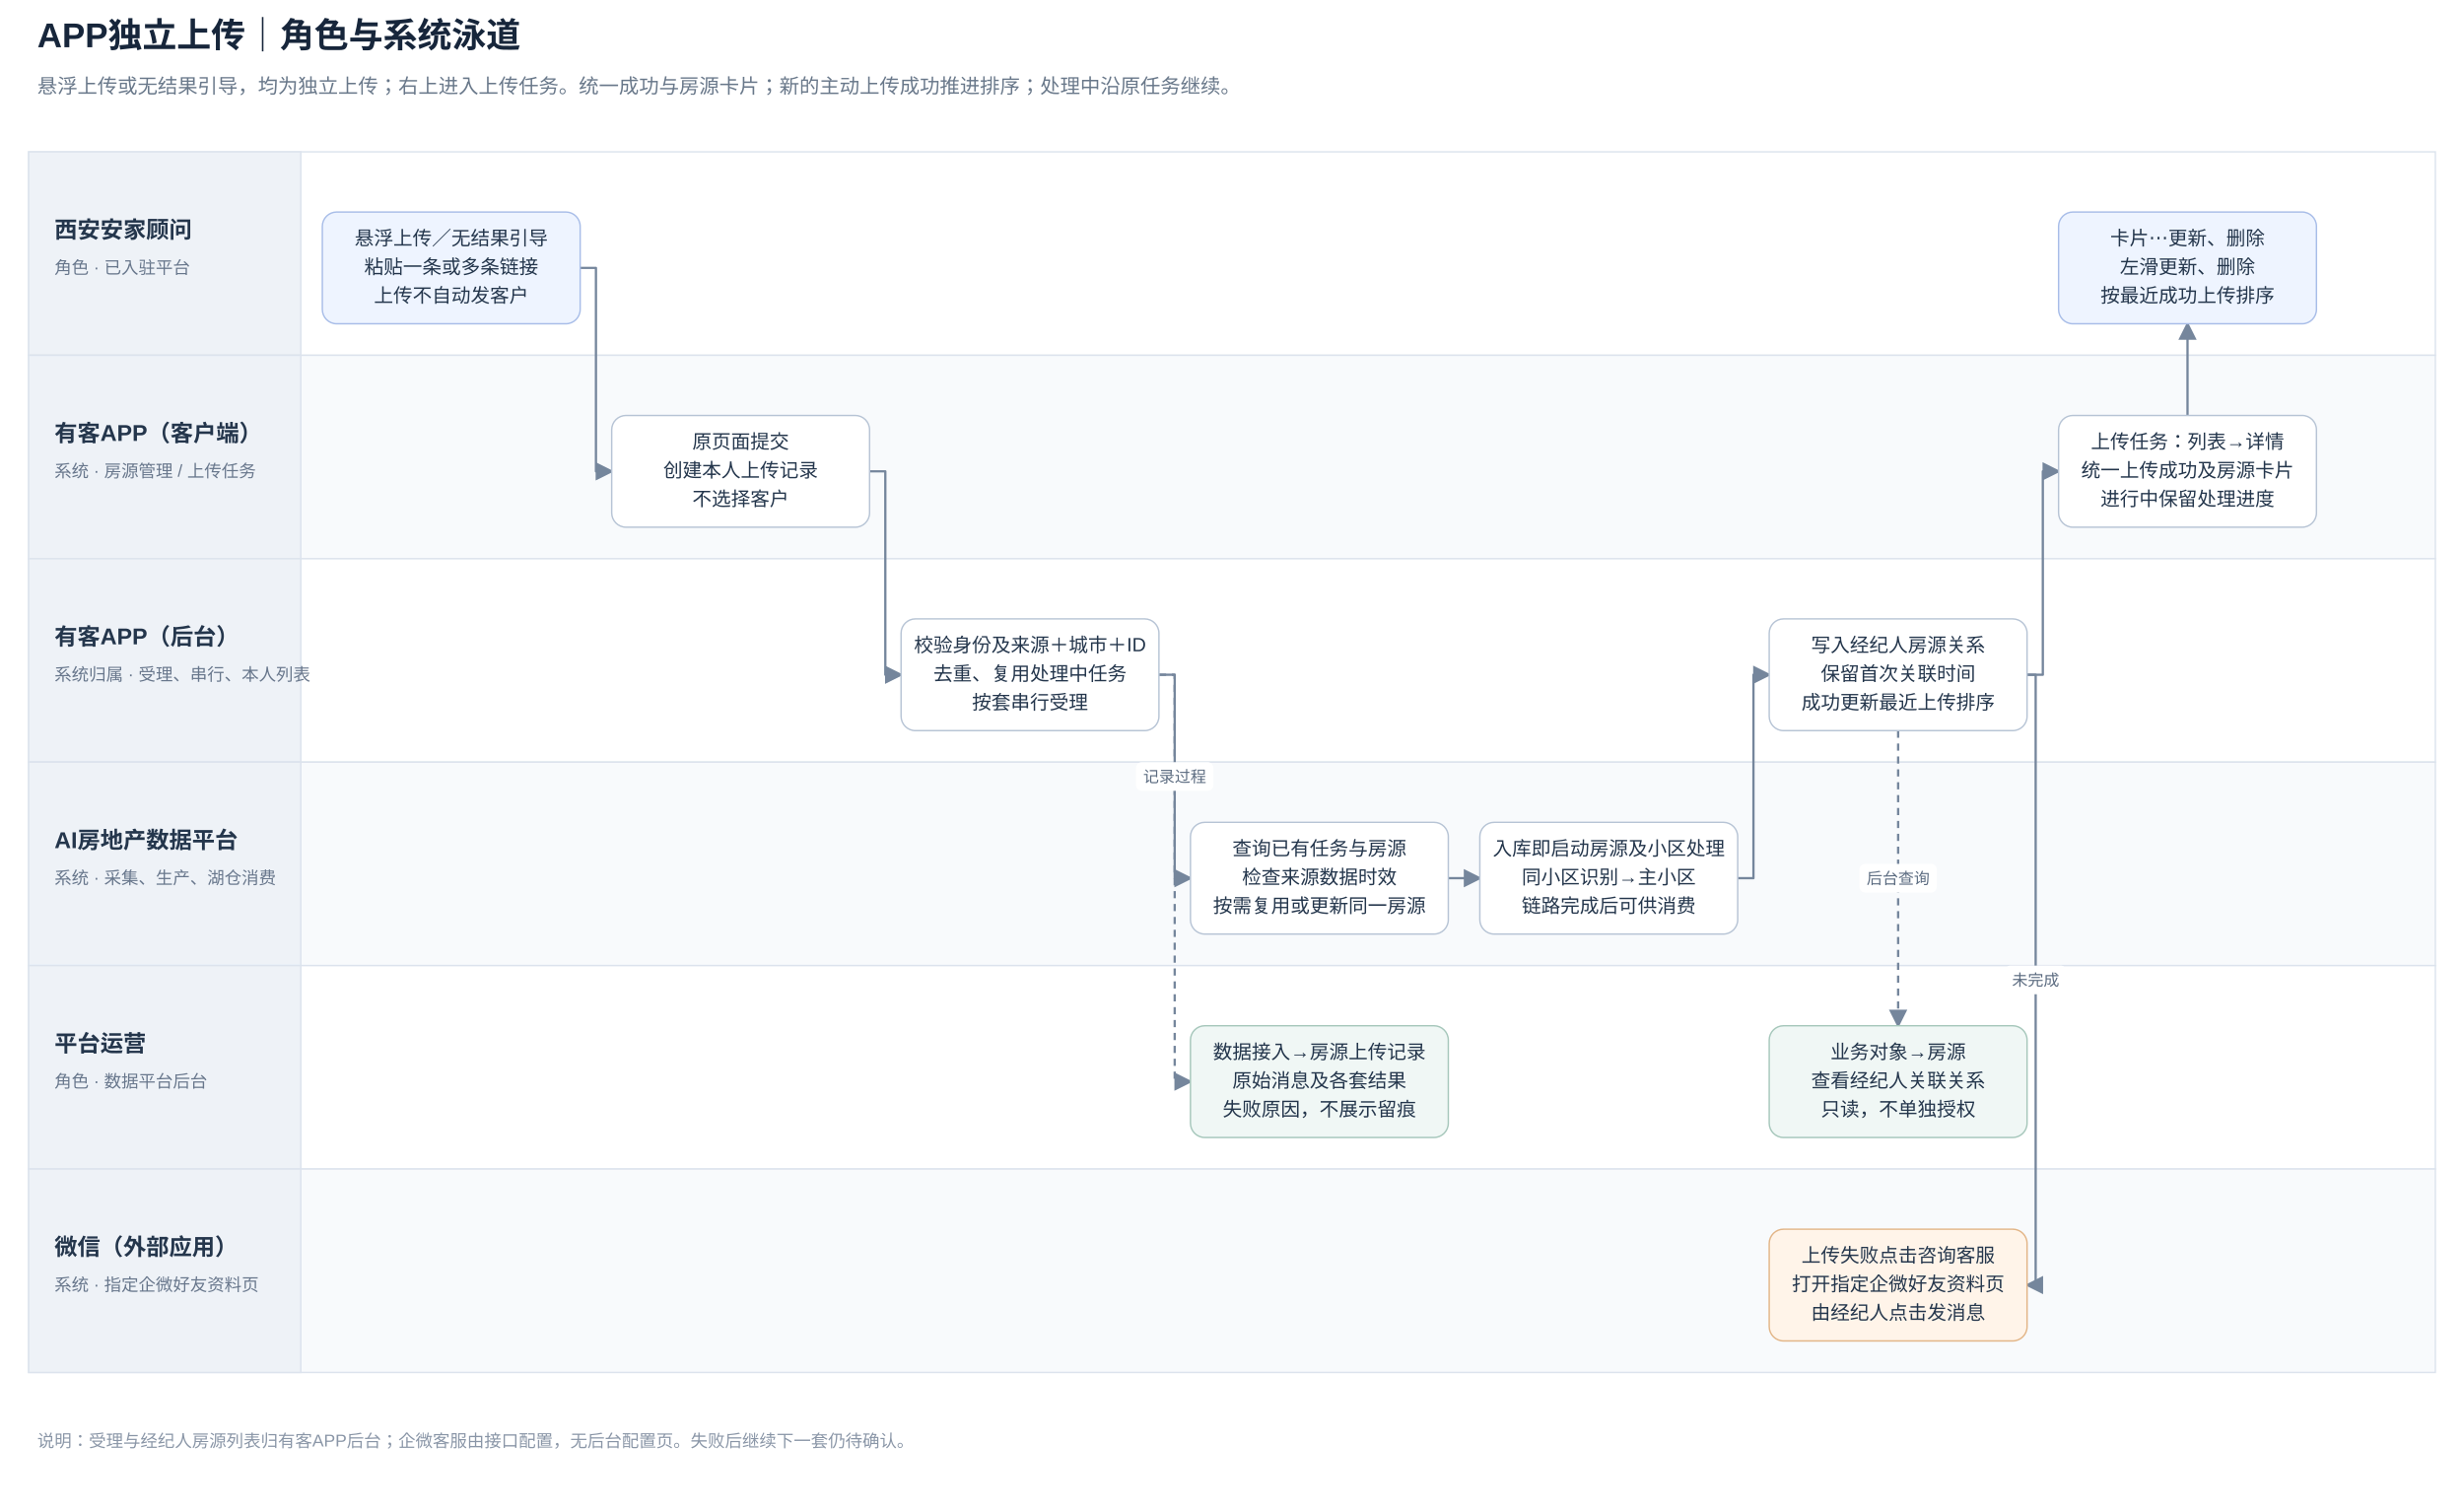
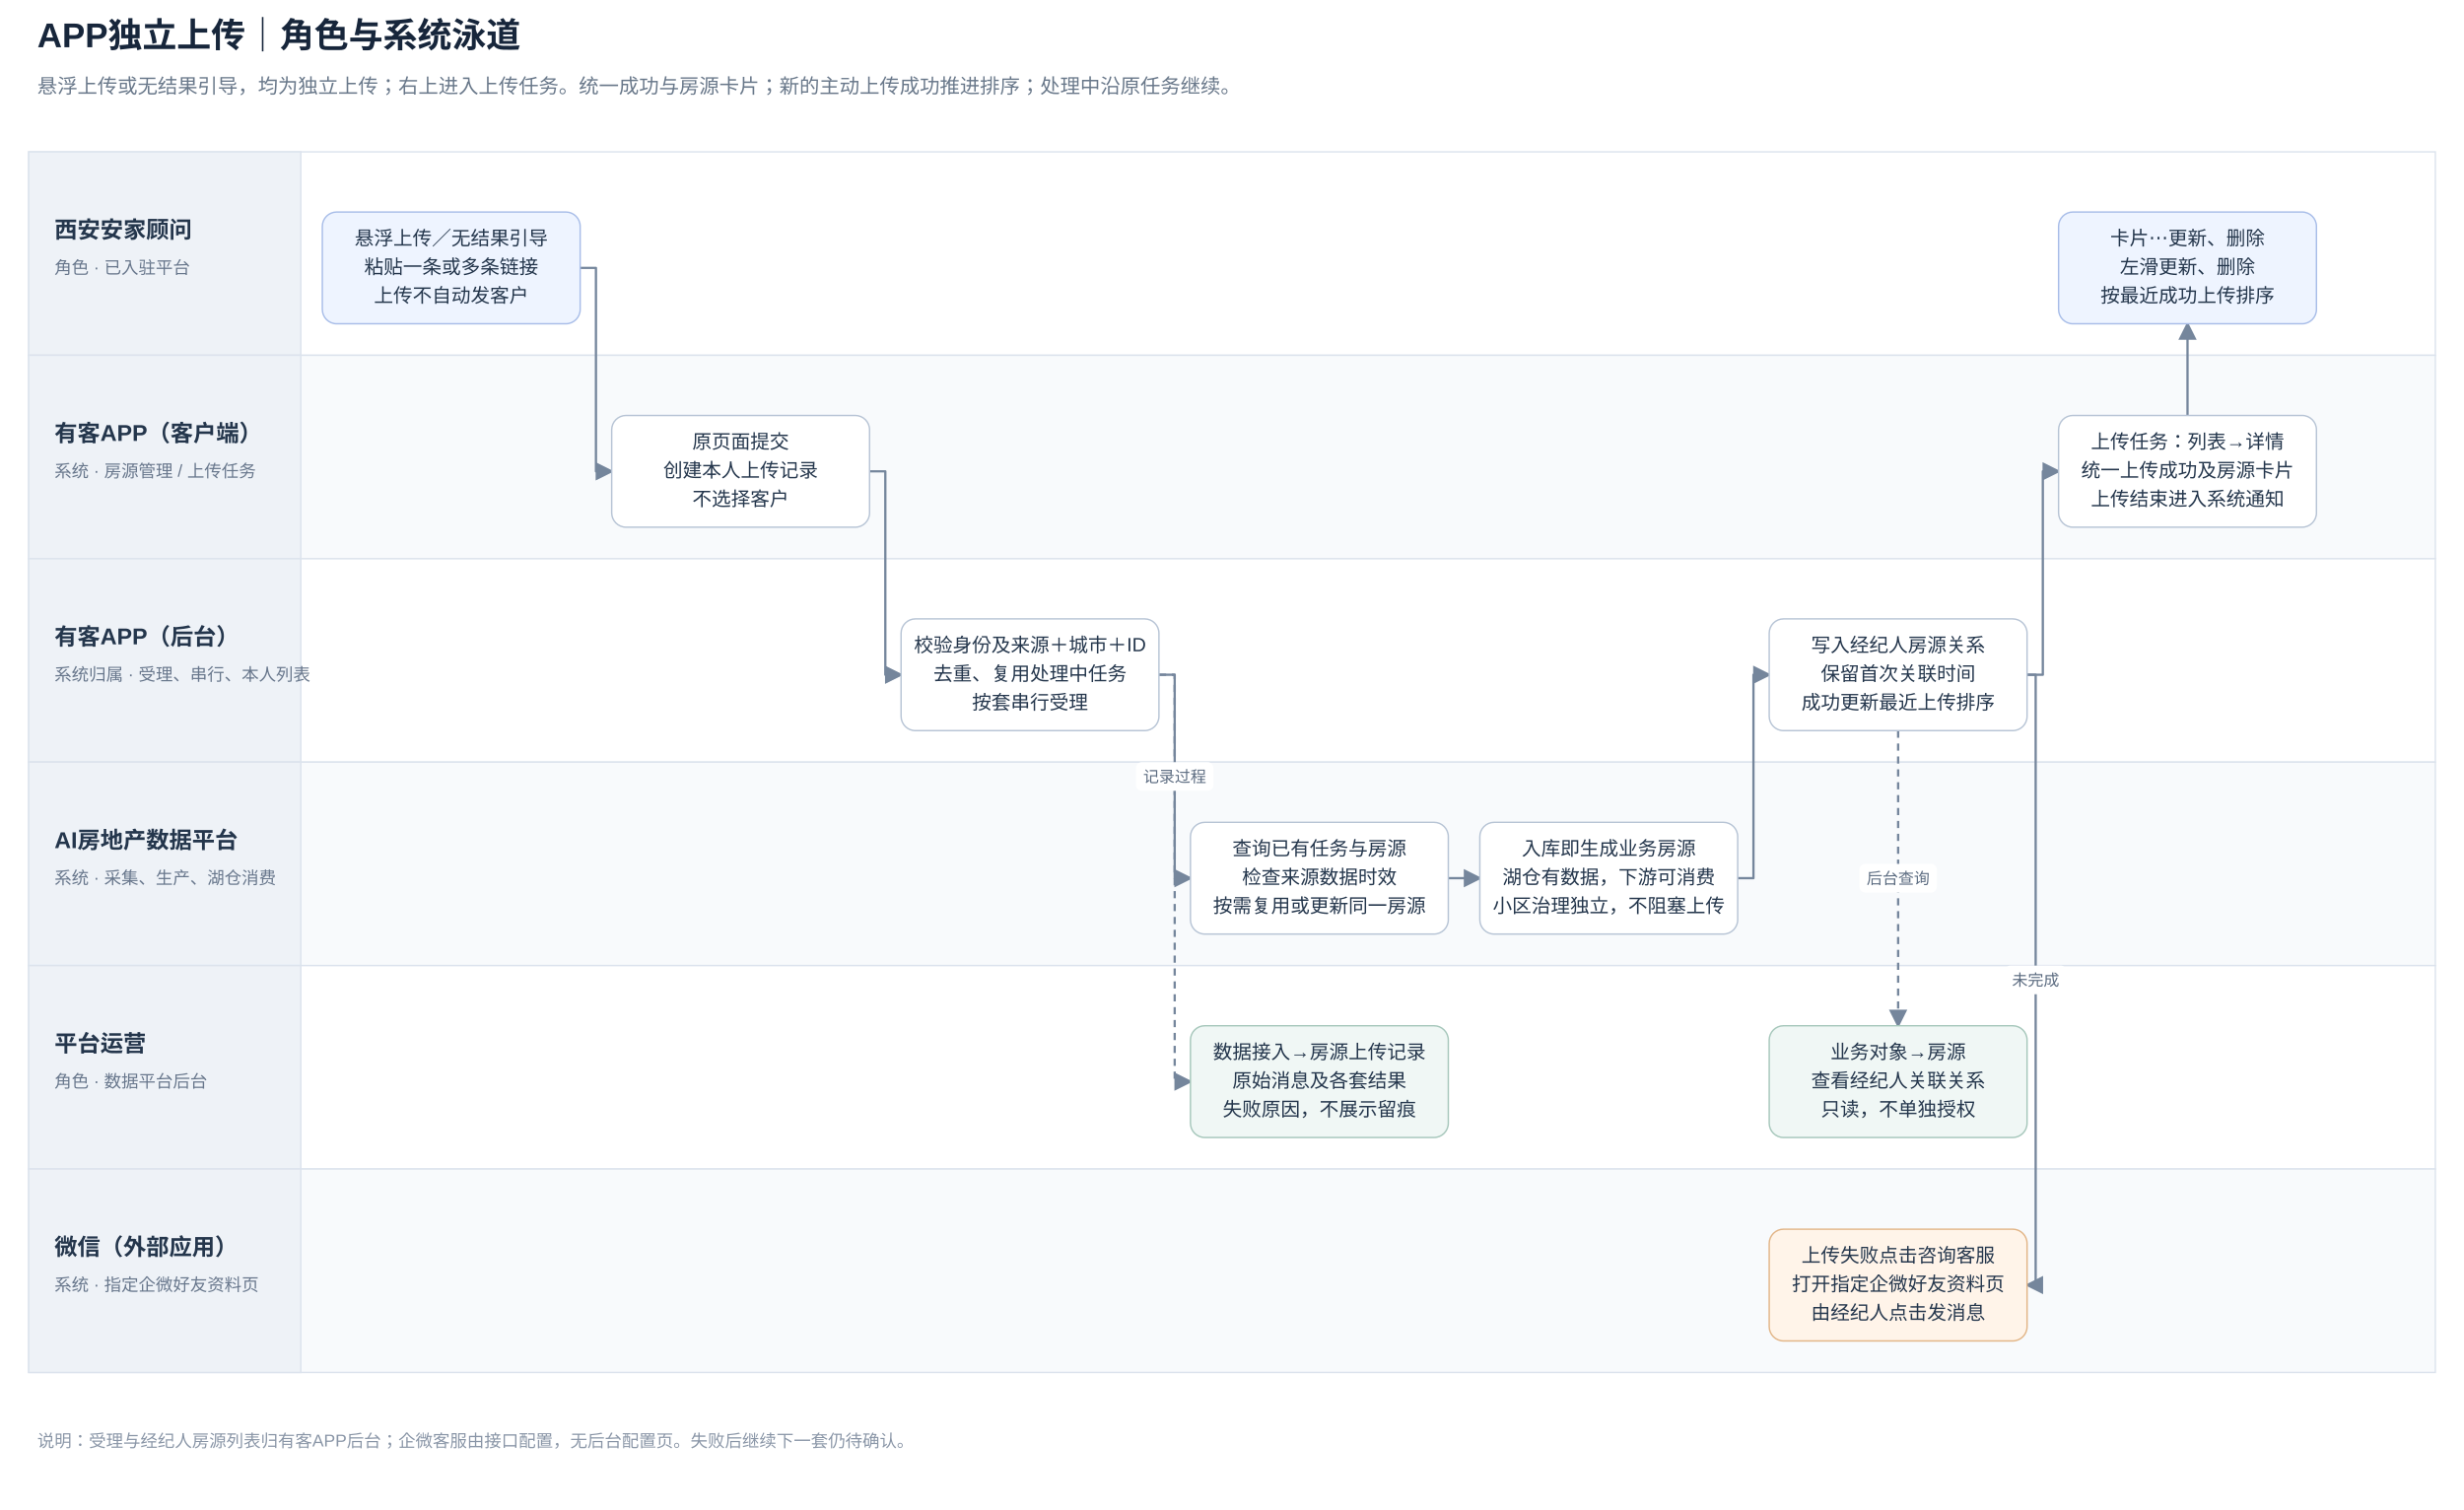
<svg xmlns="http://www.w3.org/2000/svg" style="font-family:PingFang SC,Microsoft YaHei,Arial,sans-serif" width="1720" height="1054" viewBox="0 0 1720 1054">
  <defs>
    <marker id="arrow-app-upload" markerWidth="8" markerHeight="8" refX="7" refY="4" orient="auto">
      <path d="M0,0 L8,4 L0,8 Z" fill="#75869c" />
    </marker>
  </defs>
  <rect width="100%" height="100%" fill="#fff" />
  <text x="26" y="33" font-size="24" font-weight="650" fill="#17263b">APP独立上传｜角色与系统泳道</text>
  <text x="26" y="65" font-size="14" fill="#69788a">悬浮上传或无结果引导，均为独立上传；右上进入上传任务。统一成功与房源卡片；新的主动上传成功推进排序；处理中沿原任务继续。</text>
  <rect x="20" y="106" width="1680" height="142" fill="#ffffff" stroke="#dce3ed" />
  <rect x="20" y="106" width="190" height="142" fill="#eef2f7" stroke="#dce3ed" />
  <text x="38" y="166" font-size="16" font-weight="650" fill="#24364c">西安安家顾问</text>
  <text x="38" y="191" font-size="12" font-weight="400" fill="#68778c">角色 · 已入驻平台</text>
  <rect x="20" y="248" width="1680" height="142" fill="#f8fafc" stroke="#dce3ed" />
  <rect x="20" y="248" width="190" height="142" fill="#eef2f7" stroke="#dce3ed" />
  <text x="38" y="308" font-size="16" font-weight="650" fill="#24364c">有客APP（客户端）</text>
  <text x="38" y="333" font-size="12" font-weight="400" fill="#68778c">系统 · 房源管理 / 上传任务</text>
  <rect x="20" y="390" width="1680" height="142" fill="#ffffff" stroke="#dce3ed" />
  <rect x="20" y="390" width="190" height="142" fill="#eef2f7" stroke="#dce3ed" />
  <text x="38" y="450" font-size="16" font-weight="650" fill="#24364c">有客APP（后台）</text>
  <text x="38" y="475" font-size="12" font-weight="400" fill="#68778c">系统归属 · 受理、串行、本人列表</text>
  <rect x="20" y="532" width="1680" height="142" fill="#f8fafc" stroke="#dce3ed" />
  <rect x="20" y="532" width="190" height="142" fill="#eef2f7" stroke="#dce3ed" />
  <text x="38" y="592" font-size="16" font-weight="650" fill="#24364c">AI房地产数据平台</text>
  <text x="38" y="617" font-size="12" font-weight="400" fill="#68778c">系统 · 采集、生产、湖仓消费</text>
  <rect x="20" y="674" width="1680" height="142" fill="#ffffff" stroke="#dce3ed" />
  <rect x="20" y="674" width="190" height="142" fill="#eef2f7" stroke="#dce3ed" />
  <text x="38" y="734" font-size="16" font-weight="650" fill="#24364c">平台运营</text>
  <text x="38" y="759" font-size="12" font-weight="400" fill="#68778c">角色 · 数据平台后台</text>
  <rect x="20" y="816" width="1680" height="142" fill="#f8fafc" stroke="#dce3ed" />
  <rect x="20" y="816" width="190" height="142" fill="#eef2f7" stroke="#dce3ed" />
  <text x="38" y="876" font-size="16" font-weight="650" fill="#24364c">微信（外部应用）</text>
  <text x="38" y="901" font-size="12" font-weight="400" fill="#68778c">系统 · 指定企微好友资料页</text>
  <polyline points="405,187 416,187 416,329 427,329" fill="none" stroke="#75869c" stroke-width="1.6" stroke-linejoin="round" marker-end="url(#arrow-app-upload)" />
  <polyline points="607,329 618,329 618,471 629,471" fill="none" stroke="#75869c" stroke-width="1.6" stroke-linejoin="round" marker-end="url(#arrow-app-upload)" />
  <polyline points="809,471 820,471 820,613 831,613" fill="none" stroke="#75869c" stroke-width="1.6" stroke-linejoin="round" marker-end="url(#arrow-app-upload)" />
  <polyline points="1011,613 1022,613 1022,613 1033,613" fill="none" stroke="#75869c" stroke-width="1.6" stroke-linejoin="round" marker-end="url(#arrow-app-upload)" />
  <polyline points="1213,613 1224,613 1224,471 1235,471" fill="none" stroke="#75869c" stroke-width="1.6" stroke-linejoin="round" marker-end="url(#arrow-app-upload)" />
  <polyline points="1415,471 1426,471 1426,329 1437,329" fill="none" stroke="#75869c" stroke-width="1.6" stroke-linejoin="round" marker-end="url(#arrow-app-upload)" />
  <polyline points="1527,290 1527,226" fill="none" stroke="#75869c" stroke-width="1.6" stroke-linejoin="round" marker-end="url(#arrow-app-upload)" />
  <polyline points="809,471 820,471 820,755 831,755" fill="none" stroke="#75869c" stroke-width="1.6" stroke-linejoin="round" stroke-dasharray="5 4" marker-end="url(#arrow-app-upload)" />
  <rect x="793" y="532" width="54" height="20" rx="4" fill="#fff" />
  <text x="820" y="546" text-anchor="middle" font-size="11" fill="#5b6b80">记录过程</text>
  <polyline points="1325,510 1325,716" fill="none" stroke="#75869c" stroke-width="1.6" stroke-linejoin="round" stroke-dasharray="5 4" marker-end="url(#arrow-app-upload)" />
  <rect x="1298" y="603" width="54" height="20" rx="4" fill="#fff" />
  <text x="1325" y="617" text-anchor="middle" font-size="11" fill="#5b6b80">后台查询</text>
  <polyline points="1415,471 1421,471 1421,897 1415,897" fill="none" stroke="#75869c" stroke-width="1.6" stroke-linejoin="round" marker-end="url(#arrow-app-upload)" />
  <rect x="1399.5" y="674" width="43" height="20" rx="4" fill="#fff" />
  <text x="1421" y="688" text-anchor="middle" font-size="11" fill="#5b6b80">未完成</text>
  <rect x="225" y="148" width="180" height="78" rx="10" fill="#eef4ff" stroke="#a8bde8" />
  <text x="315" y="171" text-anchor="middle" font-size="13.5" fill="#24364c">悬浮上传／无结果引导</text>
  <text x="315" y="191" text-anchor="middle" font-size="13.5" fill="#24364c">粘贴一条或多条链接</text>
  <text x="315" y="211" text-anchor="middle" font-size="13.5" fill="#24364c">上传不自动发客户</text>
  <rect x="427" y="290" width="180" height="78" rx="10" fill="#fff" stroke="#b7c4d5" />
  <text x="517" y="313" text-anchor="middle" font-size="13.5" fill="#24364c">原页面提交</text>
  <text x="517" y="333" text-anchor="middle" font-size="13.5" fill="#24364c">创建本人上传记录</text>
  <text x="517" y="353" text-anchor="middle" font-size="13.5" fill="#24364c">不选择客户</text>
  <rect x="629" y="432" width="180" height="78" rx="10" fill="#fff" stroke="#b7c4d5" />
  <text x="719" y="455" text-anchor="middle" font-size="13.5" fill="#24364c">校验身份及来源＋城市＋ID</text>
  <text x="719" y="475" text-anchor="middle" font-size="13.5" fill="#24364c">去重、复用处理中任务</text>
  <text x="719" y="495" text-anchor="middle" font-size="13.5" fill="#24364c">按套串行受理</text>
  <rect x="831" y="574" width="180" height="78" rx="10" fill="#fff" stroke="#b7c4d5" />
  <text x="921" y="597" text-anchor="middle" font-size="13.5" fill="#24364c">查询已有任务与房源</text>
  <text x="921" y="617" text-anchor="middle" font-size="13.5" fill="#24364c">检查来源数据时效</text>
  <text x="921" y="637" text-anchor="middle" font-size="13.5" fill="#24364c">按需复用或更新同一房源</text>
  <rect x="1033" y="574" width="180" height="78" rx="10" fill="#fff" stroke="#b7c4d5" />
-   <text x="1123" y="597" text-anchor="middle" font-size="13.5" fill="#24364c">入库即启动房源及小区处理</text>
-   <text x="1123" y="617" text-anchor="middle" font-size="13.5" fill="#24364c">同小区识别→主小区</text>
-   <text x="1123" y="637" text-anchor="middle" font-size="13.5" fill="#24364c">链路完成后可供消费</text>
+   <text x="1123" y="597" text-anchor="middle" font-size="13.5" fill="#24364c">入库即生成业务房源</text>
+   <text x="1123" y="617" text-anchor="middle" font-size="13.5" fill="#24364c">湖仓有数据，下游可消费</text>
+   <text x="1123" y="637" text-anchor="middle" font-size="13.5" fill="#24364c">小区治理独立，不阻塞上传</text>
  <rect x="1235" y="432" width="180" height="78" rx="10" fill="#fff" stroke="#b7c4d5" />
  <text x="1325" y="455" text-anchor="middle" font-size="13.5" fill="#24364c">写入经纪人房源关系</text>
  <text x="1325" y="475" text-anchor="middle" font-size="13.5" fill="#24364c">保留首次关联时间</text>
  <text x="1325" y="495" text-anchor="middle" font-size="13.5" fill="#24364c">成功更新最近上传排序</text>
  <rect x="1437" y="290" width="180" height="78" rx="10" fill="#fff" stroke="#b7c4d5" />
  <text x="1527" y="313" text-anchor="middle" font-size="13.5" fill="#24364c">上传任务：列表→详情</text>
  <text x="1527" y="333" text-anchor="middle" font-size="13.5" fill="#24364c">统一上传成功及房源卡片</text>
-   <text x="1527" y="353" text-anchor="middle" font-size="13.5" fill="#24364c">进行中保留处理进度</text>
+   <text x="1527" y="353" text-anchor="middle" font-size="13.5" fill="#24364c">上传结束进入系统通知</text>
  <rect x="1437" y="148" width="180" height="78" rx="10" fill="#eef4ff" stroke="#a8bde8" />
  <text x="1527" y="171" text-anchor="middle" font-size="13.5" fill="#24364c">卡片⋯更新、删除</text>
  <text x="1527" y="191" text-anchor="middle" font-size="13.5" fill="#24364c">左滑更新、删除</text>
  <text x="1527" y="211" text-anchor="middle" font-size="13.5" fill="#24364c">按最近成功上传排序</text>
  <rect x="831" y="716" width="180" height="78" rx="10" fill="#f0f7f5" stroke="#a6c7bb" />
  <text x="921" y="739" text-anchor="middle" font-size="13.5" fill="#24364c">数据接入→房源上传记录</text>
  <text x="921" y="759" text-anchor="middle" font-size="13.5" fill="#24364c">原始消息及各套结果</text>
  <text x="921" y="779" text-anchor="middle" font-size="13.5" fill="#24364c">失败原因，不展示留痕</text>
  <rect x="1235" y="716" width="180" height="78" rx="10" fill="#f0f7f5" stroke="#a6c7bb" />
  <text x="1325" y="739" text-anchor="middle" font-size="13.5" fill="#24364c">业务对象→房源</text>
  <text x="1325" y="759" text-anchor="middle" font-size="13.5" fill="#24364c">查看经纪人关联关系</text>
  <text x="1325" y="779" text-anchor="middle" font-size="13.5" fill="#24364c">只读，不单独授权</text>
  <rect x="1235" y="858" width="180" height="78" rx="10" fill="#fff4e9" stroke="#e2b587" />
  <text x="1325" y="881" text-anchor="middle" font-size="13.5" fill="#24364c">上传失败点击咨询客服</text>
  <text x="1325" y="901" text-anchor="middle" font-size="13.5" fill="#24364c">打开指定企微好友资料页</text>
  <text x="1325" y="921" text-anchor="middle" font-size="13.5" fill="#24364c">由经纪人点击发消息</text>
  <text x="26" y="1010" font-size="12" fill="#8a96a7">说明：受理与经纪人房源列表归有客APP后台；企微客服由接口配置，无后台配置页。失败后继续下一套仍待确认。</text>
</svg>
